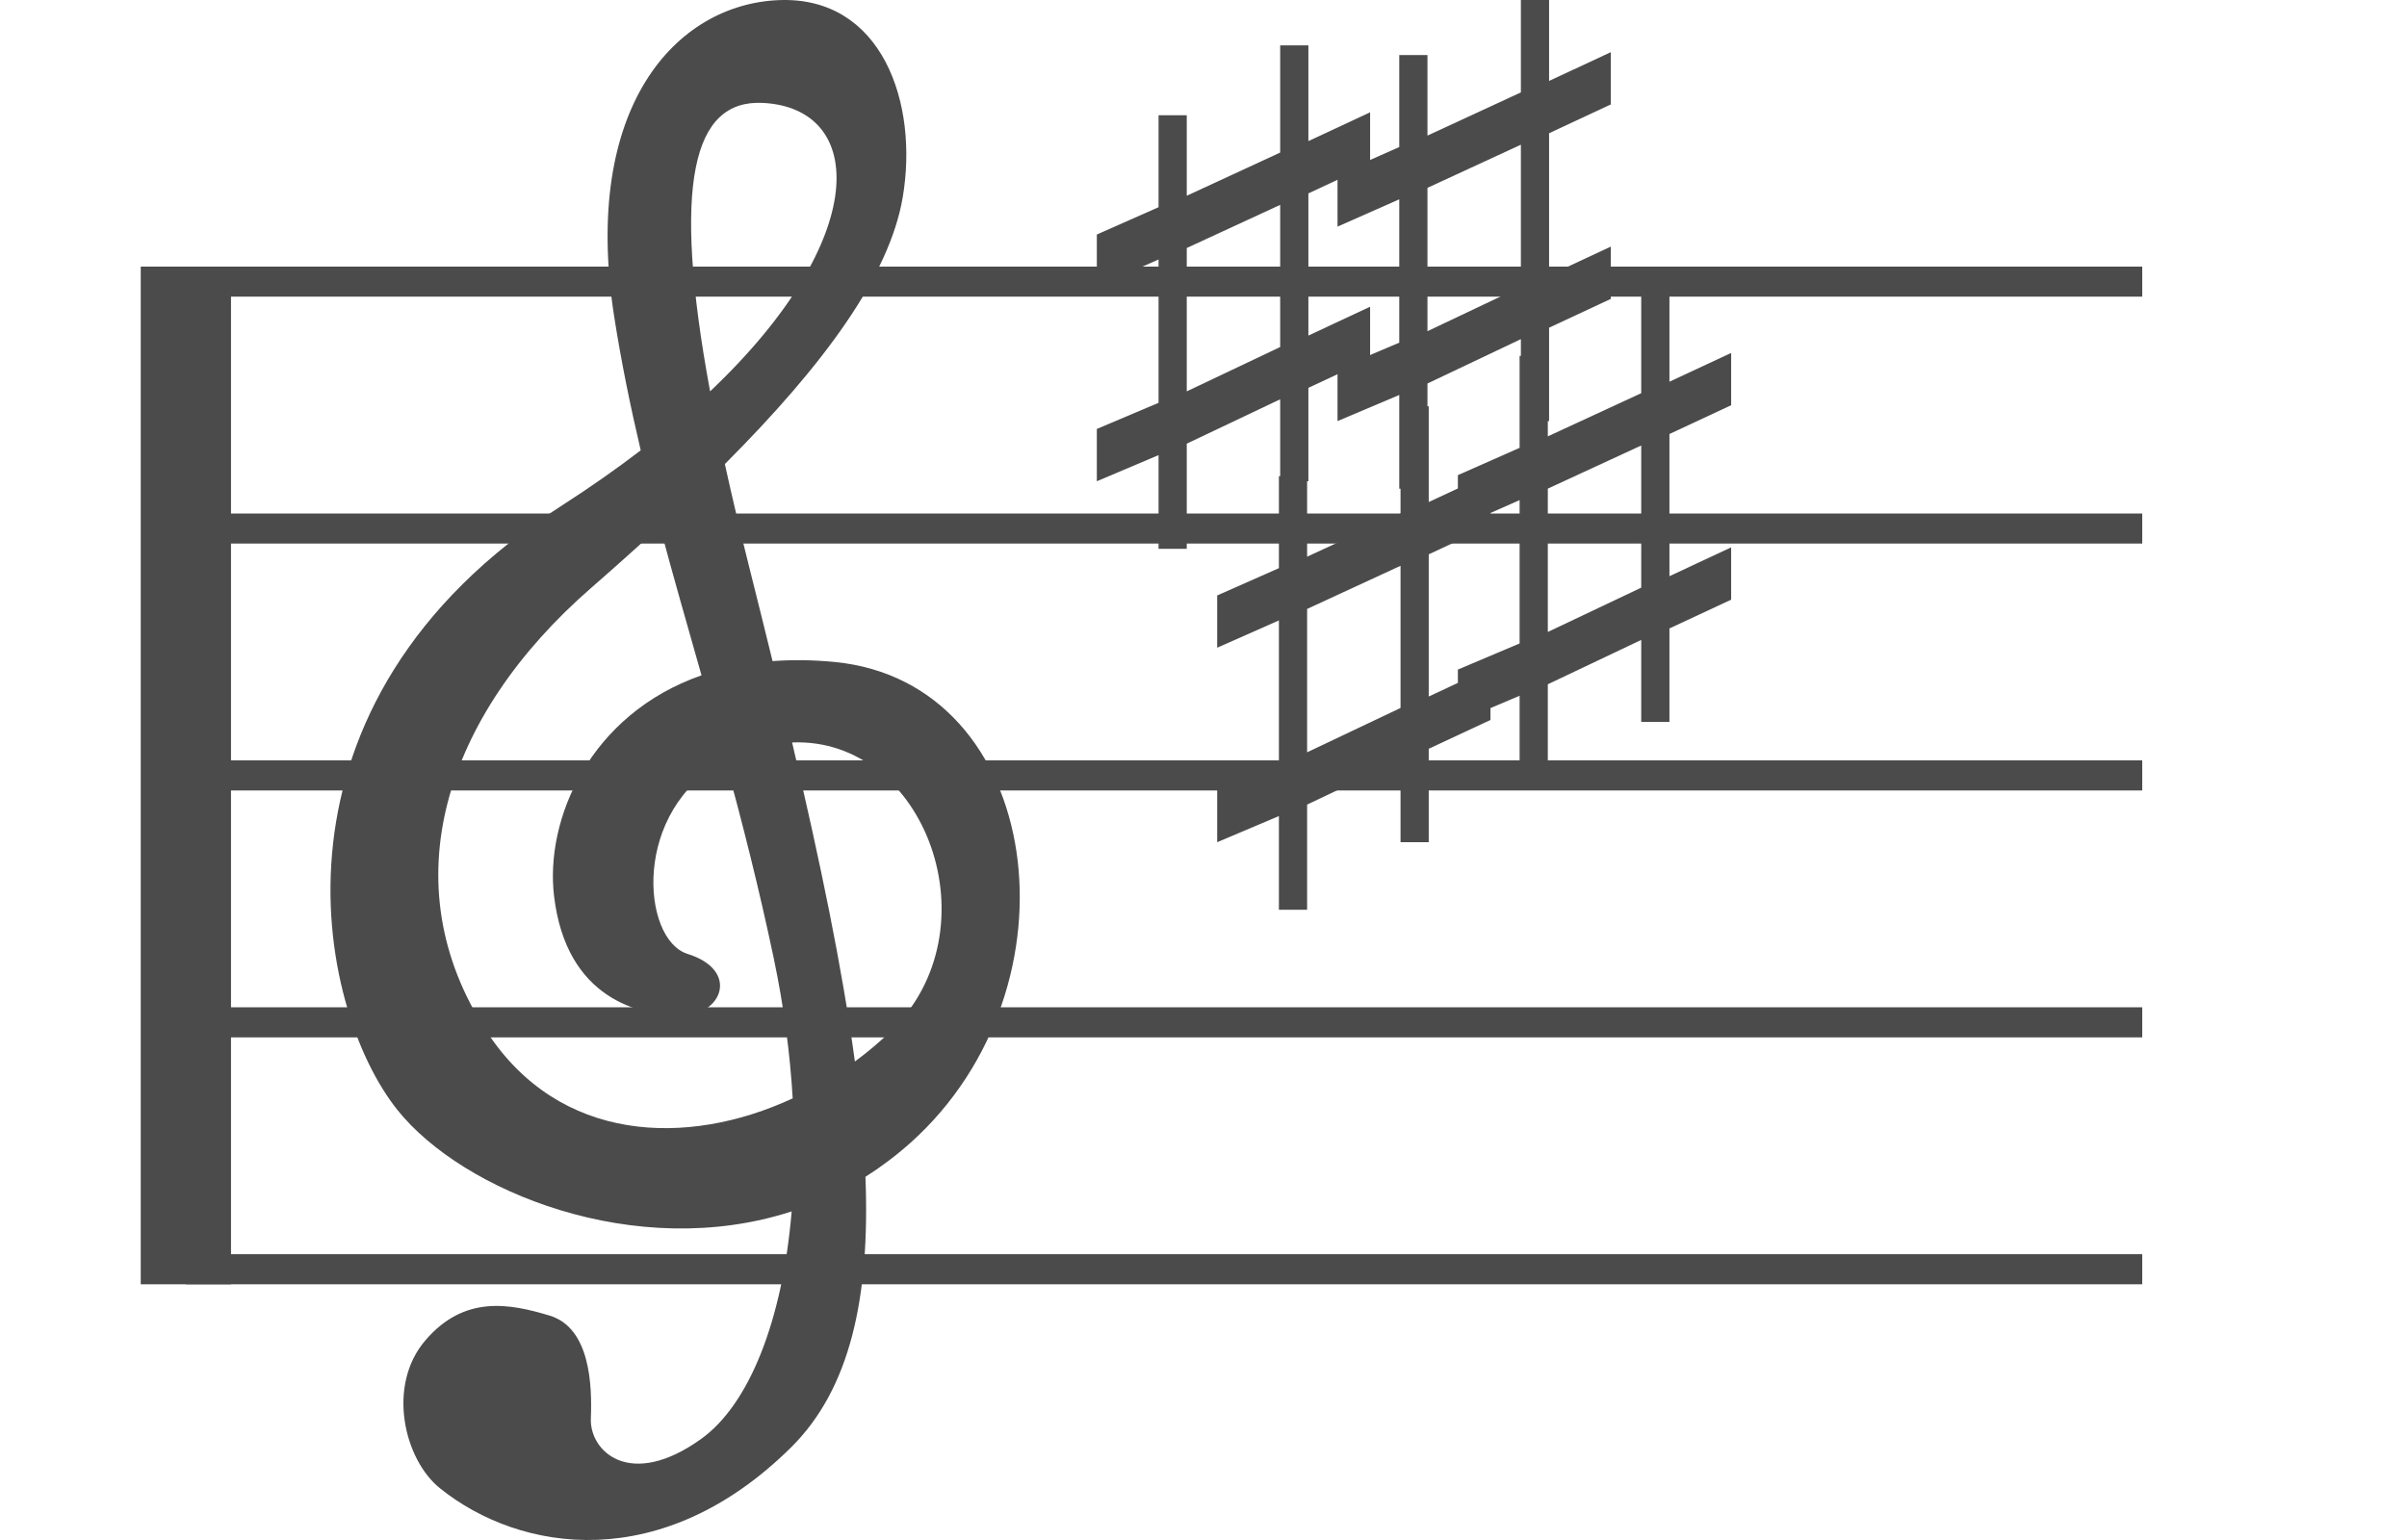
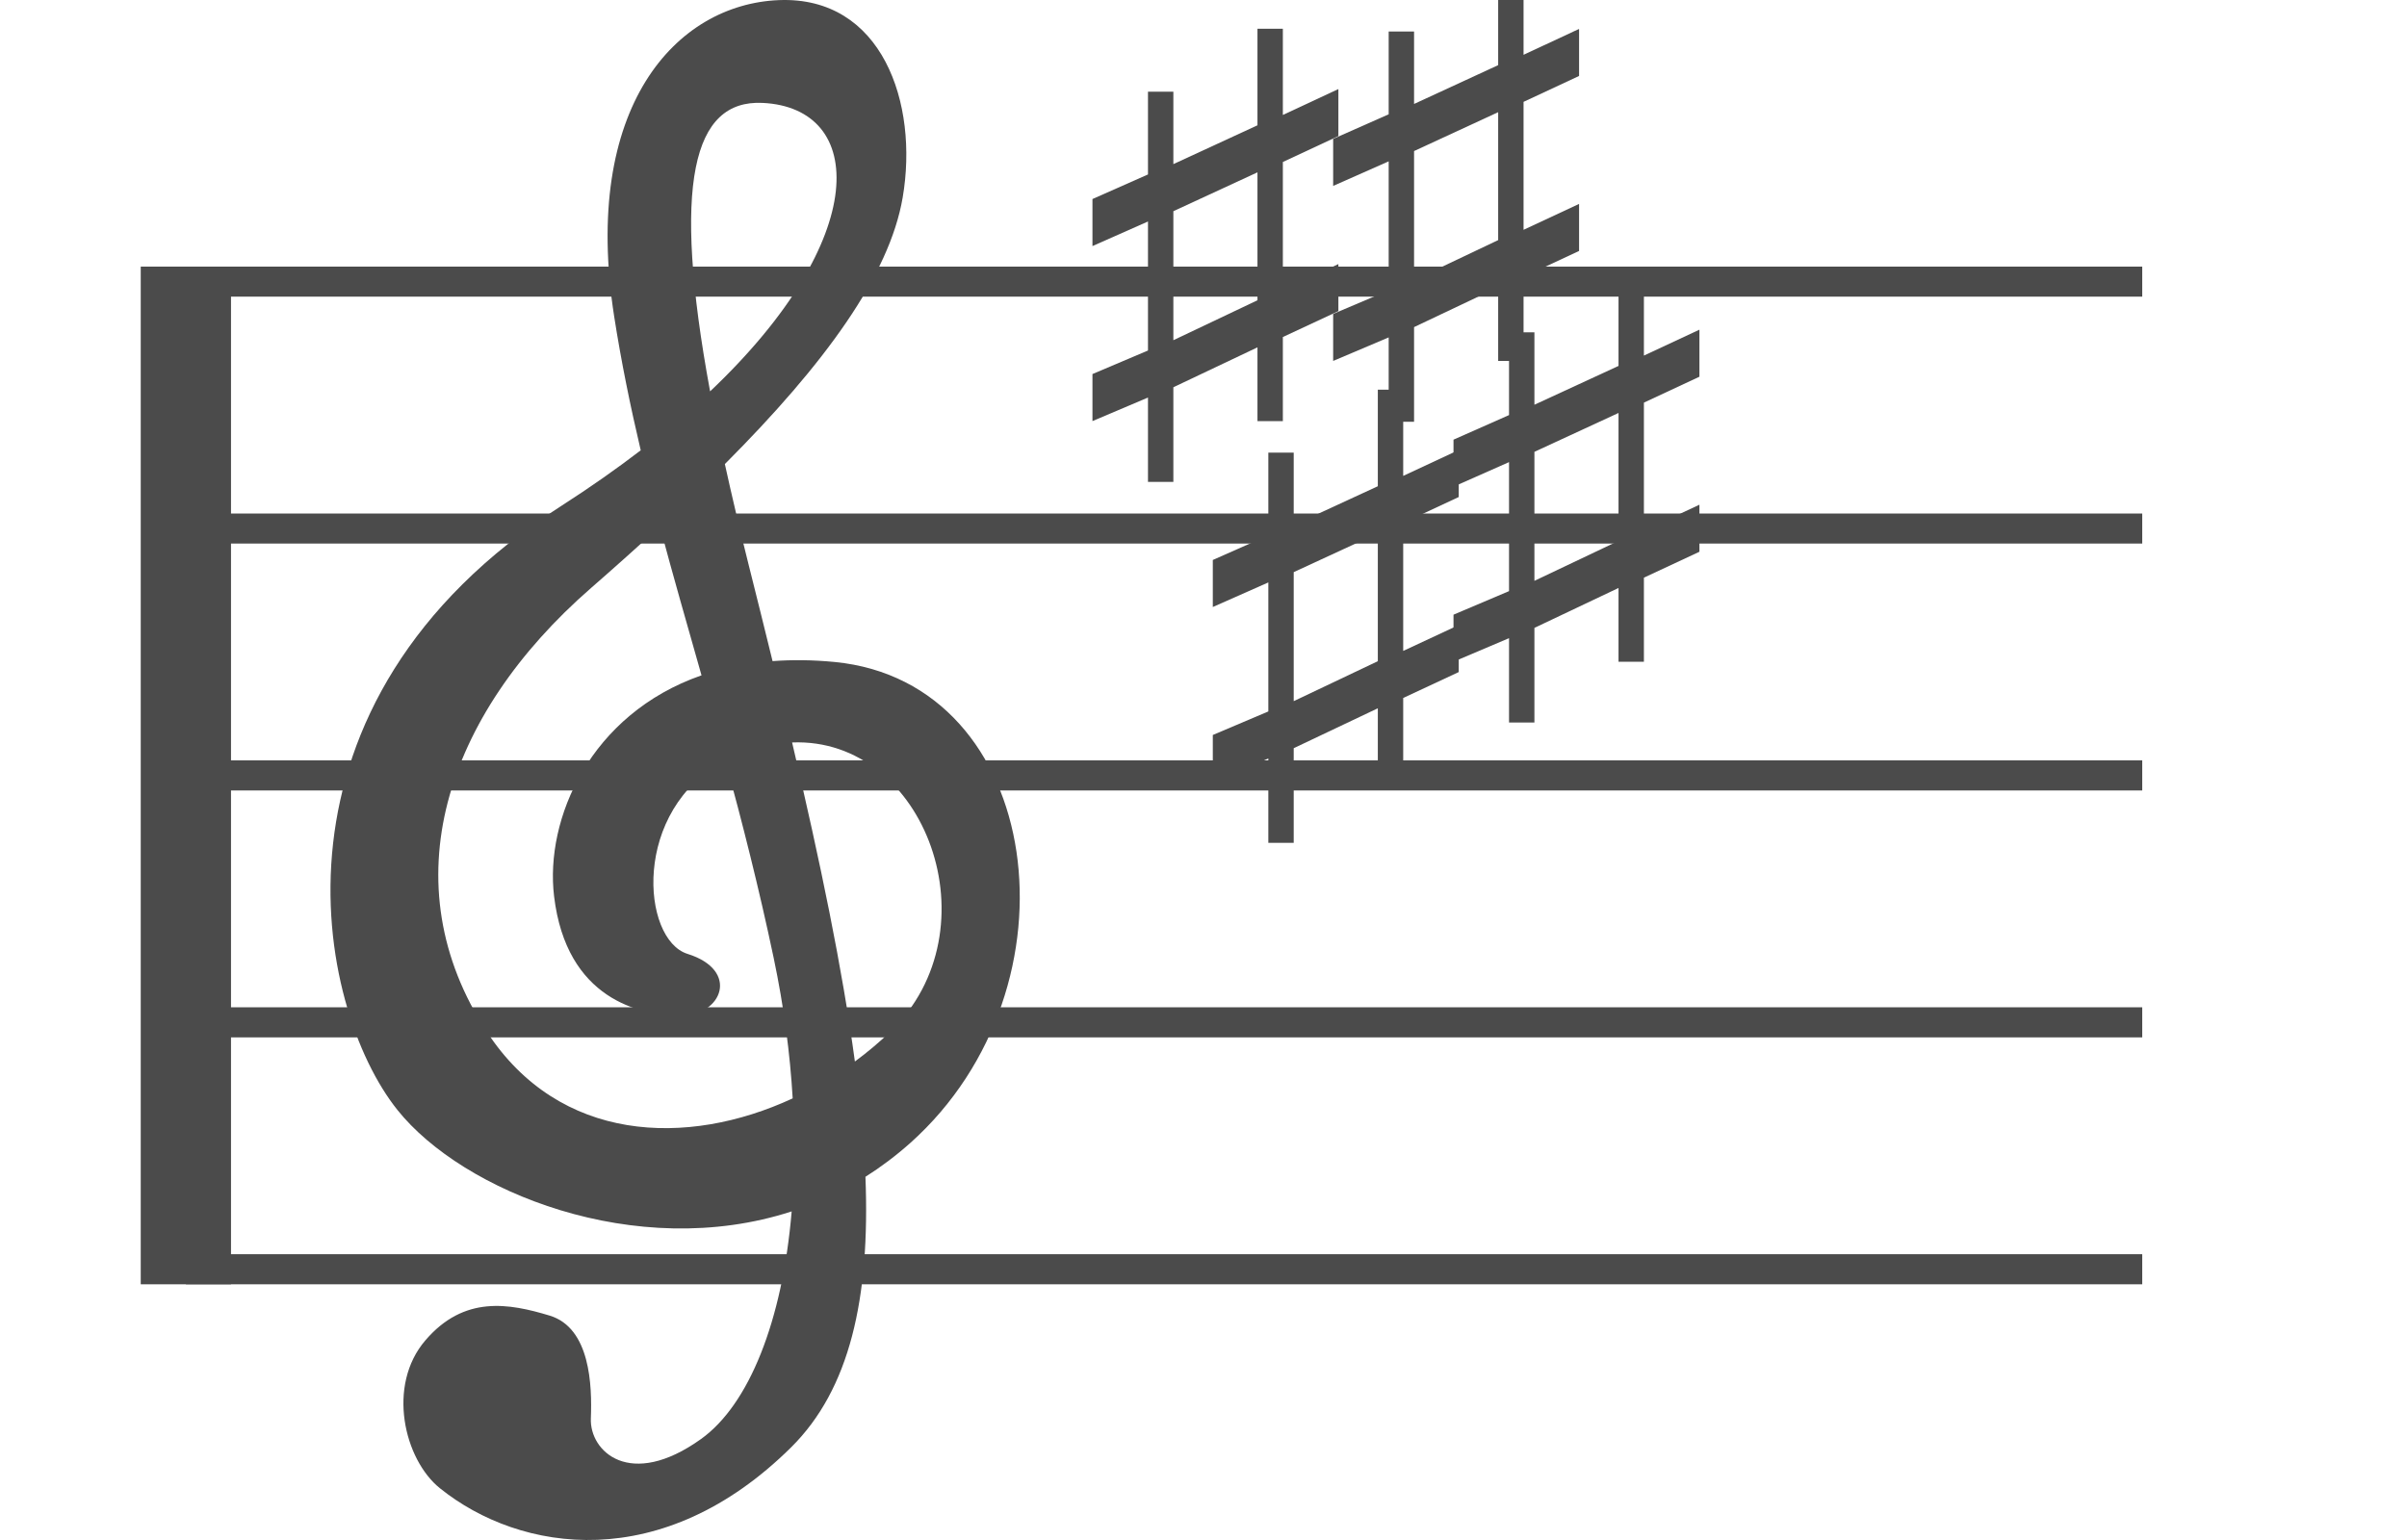
<svg xmlns="http://www.w3.org/2000/svg" version="1.1" id="_x32_" x="0px" y="0px" viewBox="0 0 800 512" style="width: 800px; height: 512px; opacity: 1;" xml:space="preserve">
  <style type="text/css">


        .treble_clef {
            fill: #4B4B4B;
        }

        .line {
            stroke: #4B4B4B;
        }
    </style>
  <g>
    <path class="treble_clef" d="M277.466,220.094c-7.37-0.72-14.253-0.769-20.695-0.295c-2.576-10.568-5.28-21.382-8.069-32.507   c-2.949-11.779-5.534-22.74-7.783-33.006c33.218-33.292,54.707-62.83,59.104-88.646c5.362-31.428-6.904-66.96-41.129-65.603   c-34.221,1.374-65.66,35.525-54.756,105.242c2.36,15.084,5.374,29.808,8.818,44.433c-7.975,6.11-16.748,12.286-26.352,18.454   c-102.404,65.587-81.836,166.732-54.482,200.899c21.591,27.002,79.141,50.56,131.002,33.685   c-3.084,36.515-14.209,64.277-30.123,75.672c-23.644,16.924-37.063,4.098-36.621-6.838c0.434-10.945-0.176-30.078-13.677-34.184   c-13.518-4.09-28.434-6.822-41.321,8.222c-12.912,15.018-7.064,39.631,4.851,49.185c26.781,21.505,73.979,28.728,116.735-13.644   c19.423-19.255,26.278-49.39,24.675-89.914c5.108-3.231,10.094-6.969,14.9-11.247C360.647,328.069,346.909,226.915,277.466,220.094   z M253.441,34.213c34.327,1.637,36.409,44.876-17.431,95.902C223.192,60.749,230.333,33.101,253.441,34.213z M161.855,343.095   c-32.212-49.202-14.106-105.185,34.585-147.606c8-6.978,15.636-13.808,22.879-20.499c4.344,16.277,9.059,32.67,13.84,49.538   c-37.071,12.908-52.09,47.803-49.002,73.464c4.098,34.184,28.494,39.664,42.163,39.664c13.673,0,19.718-15.051,2.18-20.523   c-15.3-4.769-18.675-47.894,12.568-64.335c5.636,20.662,11.162,42.355,16.078,65.701c3.39,16.139,5.44,31.812,6.315,46.675   C228.219,381.515,185.921,379.879,161.855,343.095z M284.133,352.919c-4.156-30.879-11.493-66.299-20.867-106.077   c44.335-1.816,67.922,62.233,32.544,96.253C292.161,346.604,288.239,349.892,284.133,352.919z" />
    <path d="M61.777,88.63 L61.777,426.99" fill="none" class="line" stroke-width="30" stroke-opacity="1.00" stroke-linejoin="round" />
    <path d="M61.777,175.72 L712,175.72" fill="none" class="line" stroke-width="10" stroke-opacity="1.00" stroke-linejoin="round" />
    <path d="M61.777,257.81 L712,257.81" fill="none" class="line" stroke-width="10" stroke-opacity="1.00" stroke-linejoin="round" />
    <path d="M61.777,339.9 L712,339.9" fill="none" class="line" stroke-width="10" stroke-opacity="1.00" stroke-linejoin="round" />
    <path d="M61.777,93.63 L712,93.63" fill="none" class="line" stroke-width="10" stroke-opacity="1.00" stroke-linejoin="round" />
    <path d="M61.777,421.99 L712,421.99" fill="none" class="line" stroke-width="10" stroke-opacity="1.00" stroke-linejoin="round" />
  </g>
  <g>
    <style>
+             .sharp-key {
+                 fill: #4B4B4B;
+                 font-size: 180px;
+                 font-weight: 900;
+                 font-family:  "Courier New", Consolas, monospace;
+             }
+ 
            .key {
                fill: #4B4B4B;
                font-size: 200px;
                font-weight: 900;
                font-family:  "Courier New", Consolas, monospace;
            }
        </style>
-     <text class="key" x="350" y="160">♯</text>
-     <text class="key" x="390" y="280">♯</text>
-     <text class="key" x="430" y="140">♯</text>
-     <text class="key" x="470" y="240">♯</text>
+     <text class="sharp-key" x="350" y="140">♯</text>
+     <text class="sharp-key" x="390" y="260">♯</text>
+     <text class="sharp-key" x="430" y="120">♯</text>
+     <text class="sharp-key" x="470" y="220">♯</text>
  </g>
</svg>
